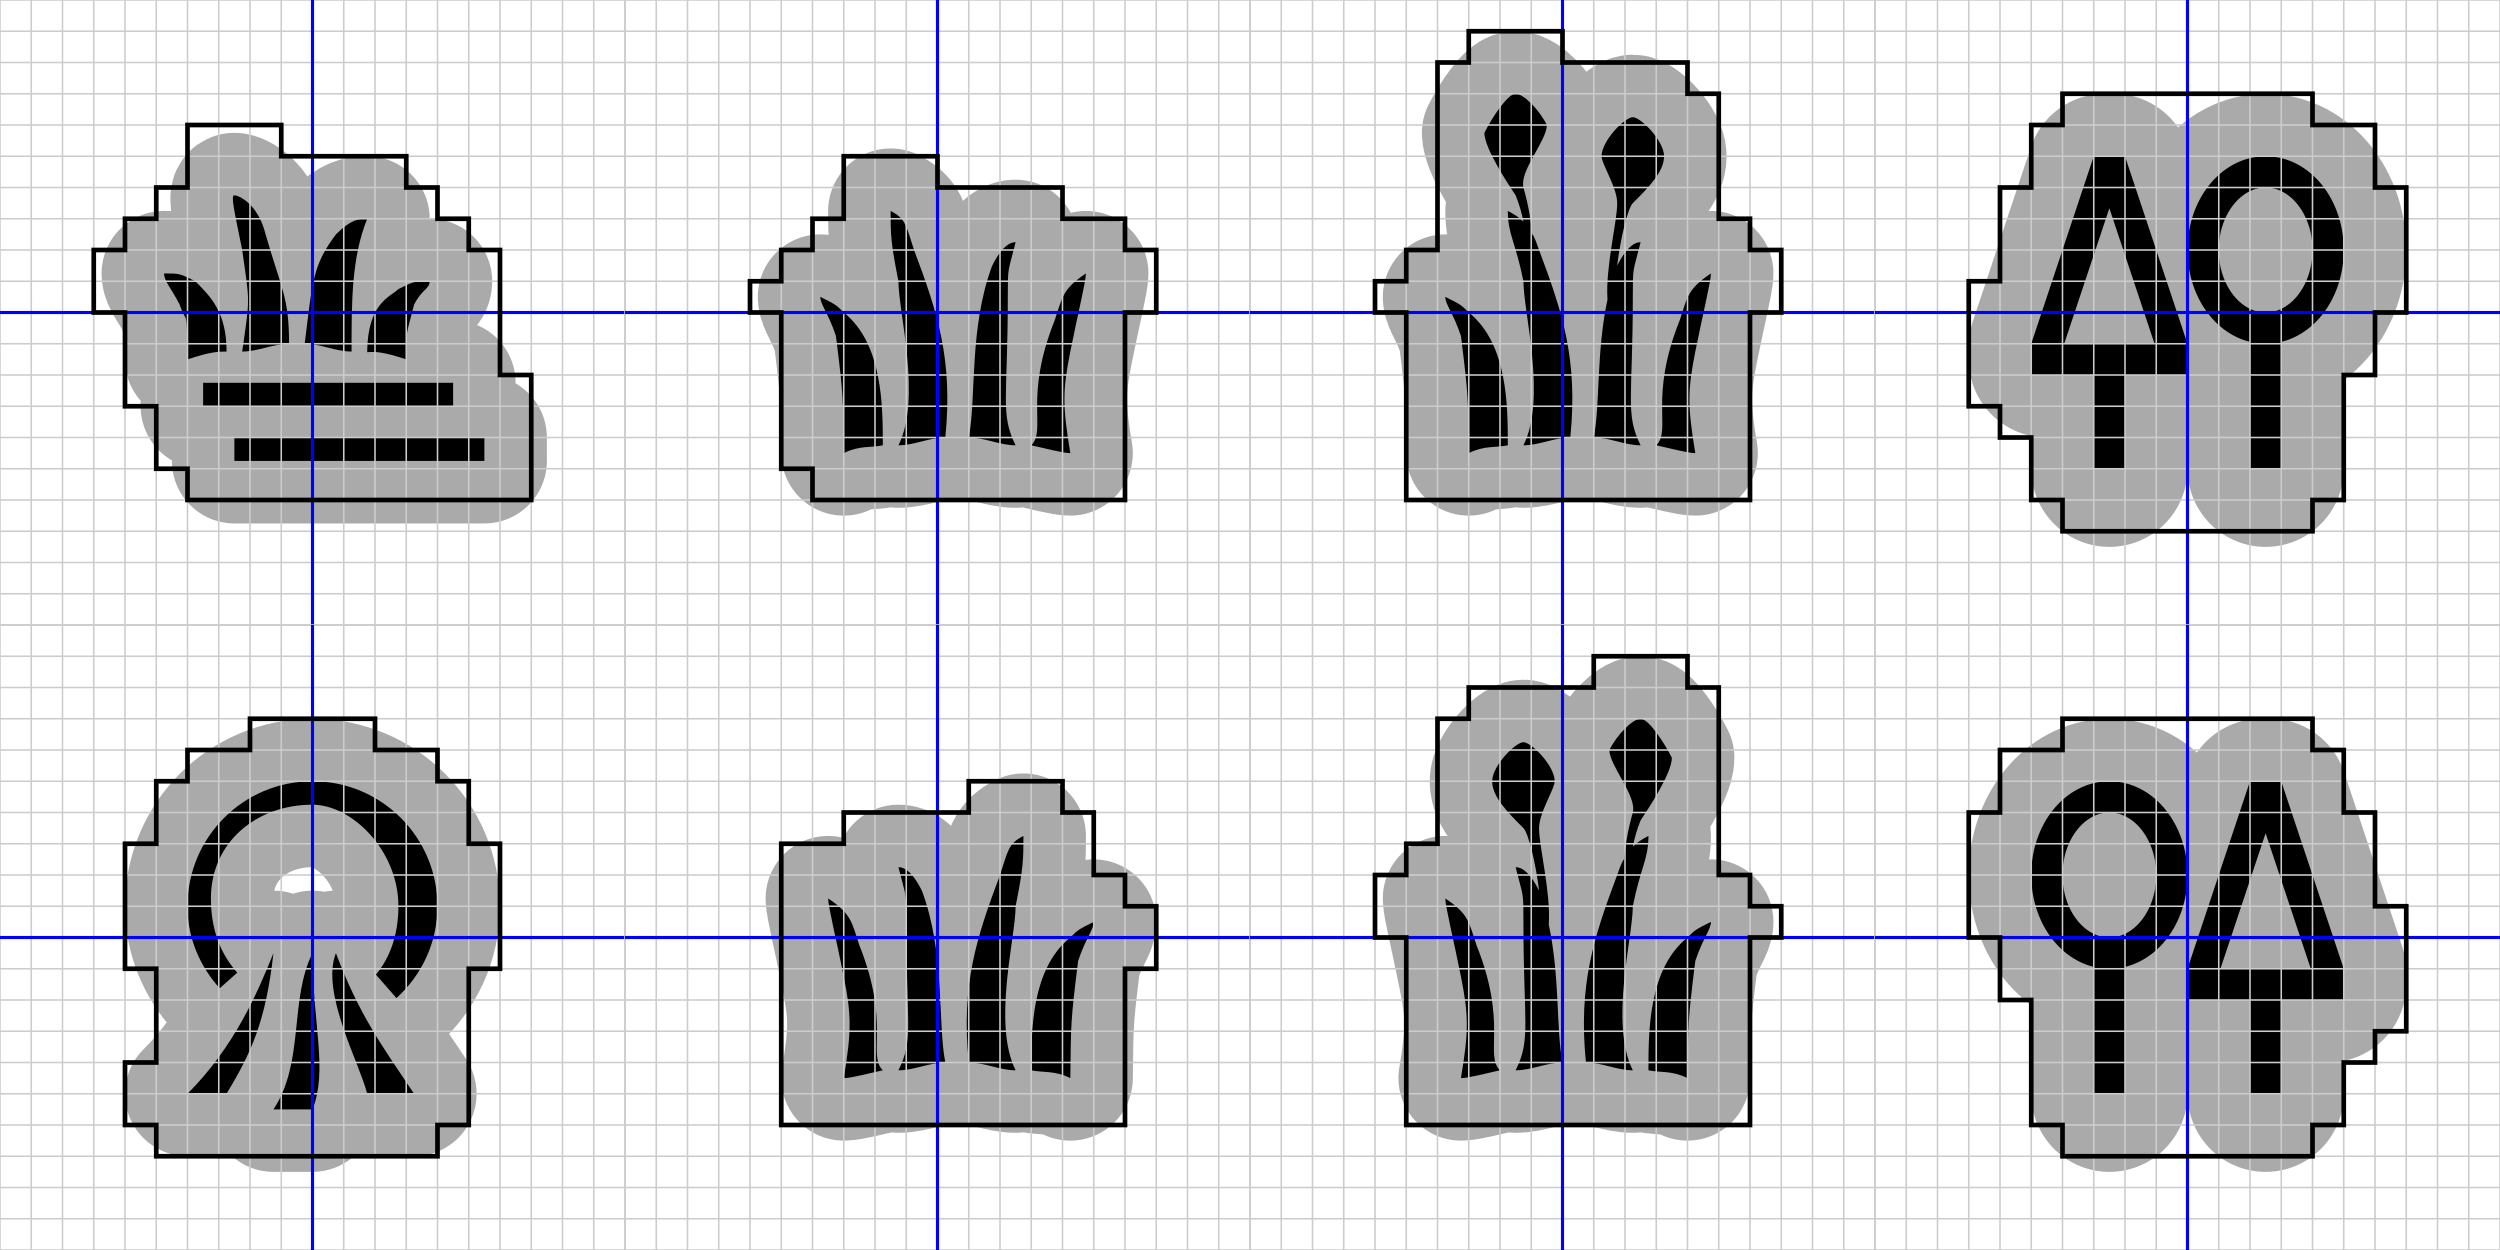
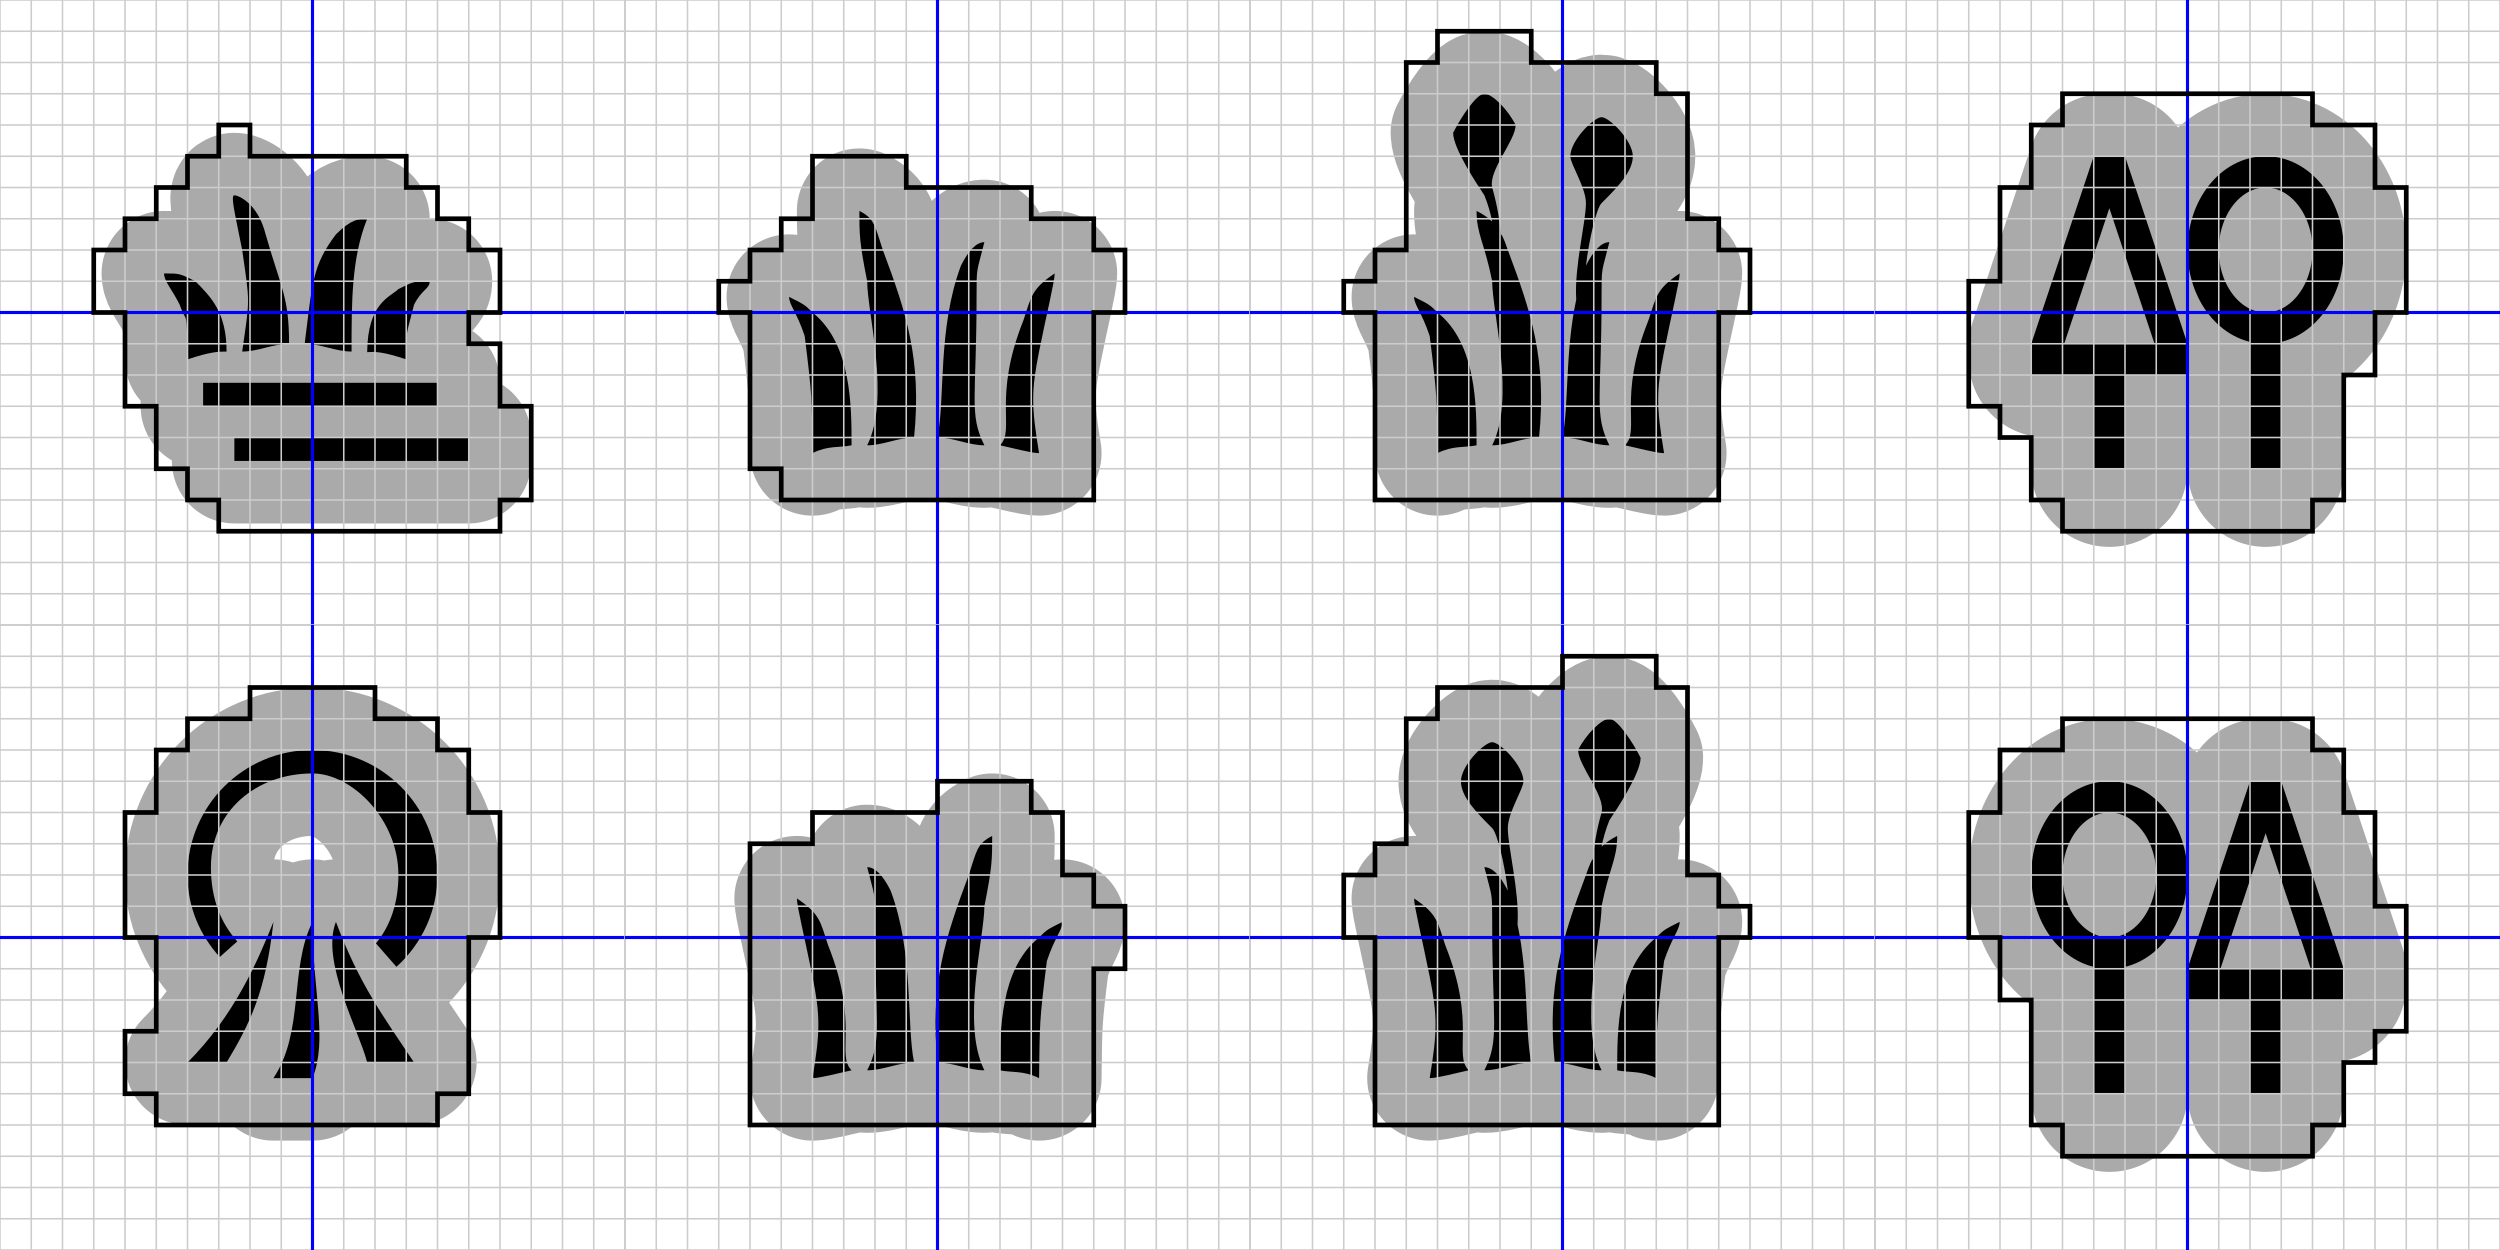
<svg xmlns="http://www.w3.org/2000/svg" xmlns:xlink="http://www.w3.org/1999/xlink" width="800" height="400" viewBox="0 0 80 40">
  <defs>
    <g id="grid">
      <path d="m-10,-10 v20 m1,0 v-20 m1,0 v20 m1,0 v-20 m1,0 v20 m1,0 v-20 m1,0 v20 m1,0 v-20 m1,0 v20 m1,0 v-20 m1,0 v20 m1,0 v-20 m1,0 v20 m1,0 v-20 m1,0 v20 m1,0 v-20 m1,0 v20 m1,0 v-20 m1,0 v20 m1,0 v-20 m1,0 v20" stroke-width=".05" stroke="#ccc" fill="none" />
      <path d="m-10,-10 h20 m0,1 h-20 m0,1 h20 m0,1 h-20 m0,1 h20 m0,1 h-20 m0,1 h20 m0,1 h-20 m0,1 h20 m0,1 h-20 m0,1 h20 m0,1 h-20 m0,1 h20 m0,1 h-20 m0,1 h20 m0,1 h-20 m0,1 h20 m0,1 h-20 m0,1 h20 m0,1 h-20 m0,1 h20" stroke-width=".05" stroke="#ccc" fill="none" />
      <path d="m0,-10 v20 m-10,-10 h20" stroke-width=".1" stroke="blue" fill="none" />
    </g>
  </defs>
  <g id="bog" transform="translate(10,10)">
-     <path d="m-3.5,2.25 h8 v0.75 h-8 z m1,1.75 h8 v0.75 h-8 z m-2.25,-5.25 c0,.25 .25,.5 .5,1 .236,.7 .225,-.01 .25,1.75 .75,-.25 1,-.25 1.25,-.25 0,-1.25 -.5,-1.75 -1,-2.25 -.5,-.25 -.5,-.25 -1,-.25 z m2.25,-2.5 c-0.125,0 0,.5 .25,1.75 .25,1.75 .25,1.5 0,3.25 .5,0 1,-.25 1.5,-.25 0,-1.5 -.25,-1.75 -.75,-3.5 -.25,-1 -.875,-1.25 -1,-1.25 z m4.25,.75 c-0.25,0 -.5,0 -1,.5 -.75,1 -.75,1.5 -1,3.5 .5,0 1,.25 1.5,.25 -.001,-1.62 0,-3 .5,-4.25 z m2,2 c0,.25 -.25,.25 -.5,.75 -.25,1 -.25,.75 -.25,1.75 -.75,-.25 -1,-.25 -1.25,-.23 .011,-1.59 .75,-1.77 1,-2.02 .5,-.25 .5,-.25 1,-.25 z" stroke="#aaa" stroke-width="4" stroke-linejoin="round" />
-     <path d="m-3.5,2.25 h8 v0.75 h-8 z m1,1.75 h8 v0.75 h-8 z m-2.25,-5.25 c0,.25 .25,.5 .5,1 .236,.7 .225,-.01 .25,1.75 .75,-.25 1,-.25 1.25,-.25 0,-1.25 -.5,-1.75 -1,-2.25 -.5,-.25 -.5,-.25 -1,-.25 z m2.25,-2.5 c-0.125,0 0,.5 .25,1.75 .25,1.75 .25,1.5 0,3.25 .5,0 1,-.25 1.5,-.25 0,-1.5 -.25,-1.75 -.75,-3.5 -.25,-1 -.875,-1.25 -1,-1.25 z m4.25,.75 c-0.25,0 -.5,0 -1,.5 -.75,1 -.75,1.5 -1,3.5 .5,0 1,.25 1.5,.25 -.001,-1.62 0,-3 .5,-4.25 z m2,2 c0,.25 -.25,.25 -.5,.75 -.25,1 -.25,.75 -.25,1.75 -.75,-.25 -1,-.25 -1.25,-.23 .011,-1.59 .75,-1.77 1,-2.02 .5,-.25 .5,-.25 1,-.25 z" />
+     <path d="m-3.5,2.25 h7.5 v0.75 h-7.5 z m1,1.75 h7.5 v0.75 h-7.5 z m-2.25,-5.25 c0,.25 .25,.5 .5,1 .236,.7 .225,-.01 .25,1.75 .75,-.25 1,-.25 1.25,-.25 0,-1.25 -.5,-1.75 -1,-2.25 -.5,-.25 -.5,-.25 -1,-.25 z m2.25,-2.5 c-0.125,0 0,.5 .25,1.75 .25,1.75 .25,1.5 0,3.25 .5,0 1,-.25 1.5,-.25 0,-1.5 -.25,-1.75 -.75,-3.5 -.25,-1 -.875,-1.25 -1,-1.25 z m4.25,.75 c-0.25,0 -.5,0 -1,.5 -.75,1 -.75,1.5 -1,3.5 .5,0 1,.25 1.5,.25 -.001,-1.62 0,-3 .5,-4.25 z m2,2 c0,.25 -.25,.25 -.5,.75 -.25,1 -.25,.75 -.25,1.75 -.75,-.25 -1,-.25 -1.25,-.23 .011,-1.59 .75,-1.77 1,-2.02 .5,-.25 .5,-.25 1,-.25 z" stroke="#aaa" stroke-width="4" stroke-linejoin="round" />
+     <path d="m-3.5,2.25 h7.5 v0.75 h-7.5 z m1,1.75 h7.5 v0.75 h-7.5 z m-2.25,-5.25 c0,.25 .25,.5 .5,1 .236,.7 .225,-.01 .25,1.75 .75,-.25 1,-.25 1.25,-.25 0,-1.25 -.5,-1.75 -1,-2.25 -.5,-.25 -.5,-.25 -1,-.25 z m2.25,-2.5 c-0.125,0 0,.5 .25,1.75 .25,1.75 .25,1.5 0,3.25 .5,0 1,-.25 1.5,-.25 0,-1.5 -.25,-1.75 -.75,-3.5 -.25,-1 -.875,-1.25 -1,-1.25 z m4.25,.75 c-0.25,0 -.5,0 -1,.5 -.75,1 -.75,1.5 -1,3.5 .5,0 1,.25 1.5,.25 -.001,-1.62 0,-3 .5,-4.25 z m2,2 c0,.25 -.25,.25 -.5,.75 -.25,1 -.25,.75 -.25,1.75 -.75,-.25 -1,-.25 -1.25,-.23 .011,-1.59 .75,-1.77 1,-2.02 .5,-.25 .5,-.25 1,-.25 z" />
    <use xlink:href="#grid" />
-     <path d="m-1,-6 v1 h4 v1 h1 v1 h1 v1 h1 v4 h1 v4 h-11 v-1 h-1 v-2 h-1 v-3 h-1 v-2 h1 v-1 h1 v-1 h1 v-2 z" stroke="black" stroke-width=".15" fill="none" />
+     <path d="m-2,-6 v1 h5 v1 h1 v1 h1 v1 h1 v2 h-1 v1 h1 v2 h1 v3 h-1 v1 h-9 v-1 h-1 v-1 h-1 v-2 h-1 v-3 h-1 v-2 h1 v-1 h1 v-1 h1 v-1 h1 v-1 z" stroke="black" stroke-width=".15" fill="none" />
  </g>
  <g id="mangrove" transform="translate(10,30)">
-     <path d="m0,-5 c-2.209,0 -4,1.791 -4,4 0,1.025 .398,1.924 1.031,2.625 l0.562,-.5 c-0.516,-.577 -.844,-1.347 -.844,-2.375 0,-1.795 1.455,-3 3.25,-3 1.25,0 2.75,1.455 2.75,3.25 0,.872 -.25,1.624 -.719,2.188 l0.656,.75 c0.801,-.724 1.312,-1.769 1.312,-2.938 0,-2.209 -1.791,-4 -4,-4 z m-1.25,5.5 c-0.25,2.25 -.75,3.25 -1.5,4.5 h-1.25 c1.5,-1.5 2.25,-3.25 2.75,-4.5 z m1.25,0 c0,2.25 .5,3.75 0,5 h-1.25 c1,-1.5 .5,-3.5 1.25,-5 z m0.75,0 c0.75,2 1.5,3 2.5,4.5 h-1.5 c-0.25,-1 -1.5,-3.25 -1,-4.5 z" stroke="#aaa" stroke-width="4" stroke-linejoin="round" />
-     <path d="m0,-5 c-2.209,0 -4,1.791 -4,4 0,1.025 .398,1.924 1.031,2.625 l0.562,-.5 c-0.516,-.577 -.844,-1.347 -.844,-2.375 0,-1.795 1.455,-3 3.25,-3 1.25,0 2.75,1.455 2.75,3.25 0,.872 -.25,1.624 -.719,2.188 l0.656,.75 c0.801,-.724 1.312,-1.769 1.312,-2.938 0,-2.209 -1.791,-4 -4,-4 z m-1.25,5.5 c-0.25,2.25 -.75,3.25 -1.5,4.5 h-1.25 c1.5,-1.5 2.25,-3.25 2.75,-4.5 z m1.25,0 c0,2.25 .5,3.75 0,5 h-1.25 c1,-1.5 .5,-3.5 1.25,-5 z m0.75,0 c0.75,2 1.5,3 2.5,4.5 h-1.5 c-0.25,-1 -1.5,-3.25 -1,-4.5 z" />
+     <path d="m0,-6 c-2.209,0 -4,1.791 -4,4 0,1.025 .398,1.924 1.031,2.625 l0.562,-.5 c-0.516,-.577 -.844,-1.347 -.844,-2.375 0,-1.795 1.455,-3 3.25,-3 1.25,0 2.75,1.455 2.75,3.25 0,.872 -.25,1.624 -.719,2.188 l0.656,.75 c0.801,-.724 1.312,-1.769 1.312,-2.938 0,-2.209 -1.791,-4 -4,-4 z m-1.25,5.5 c-0.25,2.25 -.75,3.25 -1.5,4.5 h-1.25 c1.5,-1.5 2.25,-3.25 2.75,-4.5 z m1.25,0 c0,2.25 .5,3.75 0,5 h-1.25 c1,-1.5 .5,-3.5 1.25,-5 z m0.75,0 c0.75,2 1.5,3 2.5,4.5 h-1.5 c-0.25,-1 -1.5,-3.25 -1,-4.5 z" stroke="#aaa" stroke-width="4" stroke-linejoin="round" />
+     <path d="m0,-6 c-2.209,0 -4,1.791 -4,4 0,1.025 .398,1.924 1.031,2.625 l0.562,-.5 c-0.516,-.577 -.844,-1.347 -.844,-2.375 0,-1.795 1.455,-3 3.25,-3 1.25,0 2.75,1.455 2.75,3.25 0,.872 -.25,1.624 -.719,2.188 l0.656,.75 c0.801,-.724 1.312,-1.769 1.312,-2.938 0,-2.209 -1.791,-4 -4,-4 z m-1.25,5.5 c-0.25,2.25 -.75,3.25 -1.5,4.5 h-1.25 c1.5,-1.5 2.25,-3.25 2.75,-4.5 z m1.25,0 c0,2.25 .5,3.75 0,5 h-1.25 c1,-1.5 .5,-3.5 1.25,-5 z m0.75,0 c0.75,2 1.5,3 2.5,4.5 h-1.5 c-0.25,-1 -1.5,-3.25 -1,-4.5 z" />
    <use xlink:href="#grid" />
-     <path d="m2,-7 v1 h2 v1 h1 v2 h1 v4 h-1 v5 h-1 v1 h-9 v-1 h-1 v-2 h1 v-3 h-1 v-4 h1 v-2 h1 v-1 h2 v-1 z" stroke="black" stroke-width=".15" fill="none" />
+     <path d="m2,-8 v1 h2 v1 h1 v2 h1 v4 h-1 v5 h-1 v1 h-9 v-1 h-1 v-2 h1 v-3 h-1 v-4 h1 v-2 h1 v-1 h2 v-1 z" stroke="black" stroke-width=".15" fill="none" />
  </g>
  <g id="marsh1" transform="translate(30,10)">
-     <path d="m4.75,-1.25 c0,.25 -.25,1.25 -.5,2.5 s-.25,1.75 0,3.25 c-.25,0 -.866,-.17 -1.25,-.25 .5,-.5 -.25,-1.5 .75,-4 .25,-.75 .25,-1 1,-1.5 z m-8.5,.75 c0,.25 .25,.5 .5,1.25 .25,2 .225,1.99 .25,3.75 .5,-.25 .866,-.17 1.25,-.25 0,-1.25 0,-3.25 -1.25,-4.25 -.25,-.25 -.25,-.25 -.75,-.5 z m6.25,-1.75 c-.25,0 -.5,.25 -.75,.75 -.75,2 -.5,4.25 -.75,5.5 .5,0 1,.25 1.5,.25 -.5,-1 -.25,-1.5 -.25,-4.75 0,-1 0,-.75 .25,-1.75 z m-4,-1 c0,.75 0,1 .25,2.25 0,1 .75,3.75 0,5.25 .5,0 1,-.25 1.5,-.25 .25,-2.5 -.25,-4 -1,-6 -.25,-.75 -.25,-1 -.75,-1.25 z" stroke="#aaa" stroke-width="4" stroke-linejoin="round" />
-     <path d="m4.75,-1.25 c0,.25 -.25,1.25 -.5,2.5 s-.25,1.75 0,3.25 c-.25,0 -.866,-.17 -1.25,-.25 .5,-.5 -.25,-1.5 .75,-4 .25,-.75 .25,-1 1,-1.5 z m-8.5,.75 c0,.25 .25,.5 .5,1.25 .25,2 .225,1.99 .25,3.75 .5,-.25 .866,-.17 1.25,-.25 0,-1.25 0,-3.25 -1.25,-4.25 -.25,-.25 -.25,-.25 -.75,-.5 z m6.25,-1.75 c-.25,0 -.5,.25 -.75,.75 -.75,2 -.5,4.25 -.75,5.5 .5,0 1,.25 1.5,.25 -.5,-1 -.25,-1.5 -.25,-4.75 0,-1 0,-.75 .25,-1.75 z m-4,-1 c0,.75 0,1 .25,2.25 0,1 .75,3.75 0,5.25 .5,0 1,-.25 1.5,-.25 .25,-2.5 -.25,-4 -1,-6 -.25,-.75 -.25,-1 -.75,-1.25 z" />
+     <path d="m3.75,-1.25 c0,.25 -.25,1.25 -.5,2.5 s-.25,1.75 0,3.25 c-.25,0 -.866,-.17 -1.25,-.25 .5,-.5 -.25,-1.5 .75,-4 .25,-.75 .25,-1 1,-1.5 z m-8.5,.75 c0,.25 .25,.5 .5,1.25 .25,2 .225,1.99 .25,3.75 .5,-.25 .866,-.17 1.25,-.25 0,-1.25 0,-3.25 -1.25,-4.25 -.25,-.25 -.25,-.25 -.75,-.5 z m6.25,-1.75 c-.25,0 -.5,.25 -.75,.75 -.75,2 -.5,4.25 -.75,5.5 .5,0 1,.25 1.5,.25 -.5,-1 -.25,-1.5 -.25,-4.75 0,-1 0,-.75 .25,-1.75 z m-4,-1 c0,.75 0,1 .25,2.25 0,1 .75,3.75 0,5.25 .5,0 1,-.25 1.5,-.25 .25,-2.5 -.25,-4 -1,-6 -.25,-.75 -.25,-1 -.75,-1.25 z" stroke="#aaa" stroke-width="4" stroke-linejoin="round" />
+     <path d="m3.75,-1.25 c0,.25 -.25,1.25 -.5,2.5 s-.25,1.75 0,3.25 c-.25,0 -.866,-.17 -1.25,-.25 .5,-.5 -.25,-1.5 .75,-4 .25,-.75 .25,-1 1,-1.5 z m-8.5,.75 c0,.25 .25,.5 .5,1.25 .25,2 .225,1.99 .25,3.75 .5,-.25 .866,-.17 1.25,-.25 0,-1.25 0,-3.25 -1.25,-4.25 -.25,-.25 -.25,-.25 -.75,-.5 z m6.25,-1.75 c-.25,0 -.5,.25 -.75,.75 -.75,2 -.5,4.25 -.75,5.5 .5,0 1,.25 1.5,.25 -.5,-1 -.25,-1.5 -.25,-4.75 0,-1 0,-.75 .25,-1.75 z m-4,-1 c0,.75 0,1 .25,2.25 0,1 .75,3.75 0,5.25 .5,0 1,-.25 1.5,-.25 .25,-2.5 -.25,-4 -1,-6 -.25,-.75 -.25,-1 -.75,-1.25 z" />
    <use xlink:href="#grid" />
-     <path d="m0,-5 v1 h4 v1 h2 v1 h1 v2 h-1 v6 h-10 v-1 h-1 v-5 h-1 v-1 h1 v-1 h1 v-1 h1 v-2 z" stroke="black" stroke-width=".15" fill="none" />
+     <path d="m-1,-5 v1 h4 v1 h2 v1 h1 v2 h-1 v6 h-10 v-1 h-1 v-5 h-1 v-1 h1 v-1 h1 v-1 h1 v-2 z" stroke="black" stroke-width=".15" fill="none" />
  </g>
  <g id="marsh2" transform="translate(30,30)">
-     <path d="m-3.5,-1.25 c0,.25 .25,1.25 .5,2.5 s.25,1.75 0,3.25 c.25,0 .866,-.17 1.25,-.25 -.5,-.5 .25,-1.5 -.75,-4 -.25,-.75 -.25,-1 -1,-1.5 z m8.5,.75 c0,.25 -.25,.5 -.5,1.25 -.25,2 -.225,1.99 -.25,3.75 -.5,-.25 -.866,-.17 -1.25,-.25 0,-1.25 0,-3.25 1.25,-4.25 .25,-.25 .25,-.25 .75,-.5 z m-6.25,-1.75 c.25,0 .5,.25 .75,.75 .75,2 .5,4.25 .75,5.5 -.5,0 -1,.25 -1.5,.25 .5,-1 .25,-1.5 .25,-4.75 0,-1 0,-.75 -.25,-1.75 z m4,-1 c0,.75 0,1 -.25,2.25 0,1 -.75,3.75 0,5.25 -.5,0 -1,-.25 -1.5,-.25 -.25,-2.5 .25,-4 1,-6 .25,-.75 .25,-1 .75,-1.25 z" stroke="#aaa" stroke-width="4" stroke-linejoin="round" />
-     <path d="m-3.5,-1.25 c0,.25 .25,1.25 .5,2.5 s.25,1.75 0,3.25 c.25,0 .866,-.17 1.25,-.25 -.5,-.5 .25,-1.5 -.75,-4 -.25,-.75 -.25,-1 -1,-1.5 z m8.5,.75 c0,.25 -.25,.5 -.5,1.25 -.25,2 -.225,1.99 -.25,3.75 -.5,-.25 -.866,-.17 -1.25,-.25 0,-1.25 0,-3.25 1.25,-4.25 .25,-.25 .25,-.25 .75,-.5 z m-6.25,-1.75 c.25,0 .5,.25 .75,.75 .75,2 .5,4.25 .75,5.5 -.5,0 -1,.25 -1.5,.25 .5,-1 .25,-1.5 .25,-4.75 0,-1 0,-.75 -.25,-1.75 z m4,-1 c0,.75 0,1 -.25,2.25 0,1 -.75,3.75 0,5.25 -.5,0 -1,-.25 -1.5,-.25 -.25,-2.5 .25,-4 1,-6 .25,-.75 .25,-1 .75,-1.25 z" />
+     <path d="m-4.5,-1.25 c0,.25 .25,1.25 .5,2.5 s.25,1.75 0,3.25 c.25,0 .866,-.17 1.25,-.25 -.5,-.5 .25,-1.5 -.75,-4 -.25,-.75 -.25,-1 -1,-1.5 z m8.5,.75 c0,.25 -.25,.5 -.5,1.25 -.25,2 -.225,1.99 -.25,3.75 -.5,-.25 -.866,-.17 -1.25,-.25 0,-1.25 0,-3.25 1.25,-4.25 .25,-.25 .25,-.25 .75,-.5 z m-6.25,-1.75 c.25,0 .5,.25 .75,.75 .75,2 .5,4.25 .75,5.5 -.5,0 -1,.25 -1.5,.25 .5,-1 .25,-1.5 .25,-4.75 0,-1 0,-.75 -.25,-1.75 z m4,-1 c0,.75 0,1 -.25,2.25 0,1 -.75,3.75 0,5.25 -.5,0 -1,-.25 -1.5,-.25 -.25,-2.5 .25,-4 1,-6 .25,-.75 .25,-1 .75,-1.25 z" stroke="#aaa" stroke-width="4" stroke-linejoin="round" />
+     <path d="m-4.5,-1.25 c0,.25 .25,1.25 .5,2.5 s.25,1.75 0,3.25 c.25,0 .866,-.17 1.25,-.25 -.5,-.5 .25,-1.5 -.75,-4 -.25,-.75 -.25,-1 -1,-1.5 z m8.5,.75 c0,.25 -.25,.5 -.5,1.25 -.25,2 -.225,1.99 -.25,3.75 -.5,-.25 -.866,-.17 -1.25,-.25 0,-1.25 0,-3.25 1.25,-4.25 .25,-.25 .25,-.25 .75,-.5 z m-6.25,-1.75 c.25,0 .5,.25 .75,.75 .75,2 .5,4.25 .75,5.5 -.5,0 -1,.25 -1.5,.25 .5,-1 .25,-1.5 .25,-4.75 0,-1 0,-.75 -.25,-1.75 z m4,-1 c0,.75 0,1 -.25,2.25 0,1 -.75,3.75 0,5.25 -.5,0 -1,-.25 -1.5,-.25 -.25,-2.5 .25,-4 1,-6 .25,-.75 .25,-1 .75,-1.25 z" />
    <use xlink:href="#grid" />
-     <path d="m4,-5 v1 h1 v2 h1 v1 h1 v2 h-1 v5 h-11 v-9 h2 v-1 h4 v-1 z" stroke="black" stroke-width=".15" fill="none" />
+     <path d="m3,-5 v1 h1 v2 h1 v1 h1 v2 h-1 v5 h-11 v-9 h2 v-1 h4 v-1 z" stroke="black" stroke-width=".15" fill="none" />
  </g>
  <g id="reed1" transform="translate(50,10)">
-     <path d="m-1.5,-7 c-.25,0 -.75,.75 -1,1.25 0,.5 .778,1.667 1,2 .121,.302 .199,.579 .25,.844 -.137,-.135 -.297,-.242 -.5,-.344 0,.75 .25,1 .5,2.25 0,1 .75,3.75 0,5.25 .5,0 1,-.25 1.5,-.25 .25,-2.5 -.25,-4 -1,-6 -.062,-.188 -.121,-.336 -.188,-.469 -.007,-.014 -.024,-.018 -.031,-.031 -.044,-.412 -.101,-.869 -.281,-1.5 -.133,-.534 .75,-1.5 .75,-2 -.25,-.5 -.75,-1 -1,-1 z m3.75,.75 c-.25,0 -1,.75 -1,1.25 0,.25 .5,1 .5,1.5 0,.604 -.375,2.04 -.312,3.062 .001,.01 -.001,.021 0,.031 -.36,1.681 -.232,3.381 -.438,4.407 .5,0 1,.25 1.5,.25 -.5,-1 -.25,-1.5 -.25,-4.75 0,-1 0,-.75 .25,-1.75 -.25,0 -.5,.25 -.75,.75 .104,-.877 .342,-1.842 .5,-2 .5,-.5 1,-1 1,-1.5 s-.75,-1.25 -1,-1.25 z m-6,5.75 c0,.25 .25,.5 .5,1.25 .25,2 .225,1.99 .25,3.75 .5,-.25 .866,-.17 1.25,-.25 0,-1.25 0,-3.25 -1.25,-4.25 -.25,-.25 -.25,-.25 -.75,-.5z m8.5,-.75 c0,.25 -.25,1.25 -.5,2.5 s-.25,1.75 0,3.25 c-.25,0 -.866,-.17 -1.25,-.25 .5,-.5 -.25,-1.5 .75,-4 .25,-.75 .25,-1 1,-1.5 z" stroke="#aaa" stroke-width="4" stroke-linejoin="round" />
-     <path d="m-1.5,-7 c-.25,0 -.75,.75 -1,1.25 0,.5 .778,1.667 1,2 .121,.302 .199,.579 .25,.844 -.137,-.135 -.297,-.242 -.5,-.344 0,.75 .25,1 .5,2.25 0,1 .75,3.75 0,5.25 .5,0 1,-.25 1.5,-.25 .25,-2.5 -.25,-4 -1,-6 -.062,-.188 -.121,-.336 -.188,-.469 -.007,-.014 -.024,-.018 -.031,-.031 -.044,-.412 -.101,-.869 -.281,-1.5 -.133,-.534 .75,-1.5 .75,-2 -.25,-.5 -.75,-1 -1,-1 z m3.75,.75 c-.25,0 -1,.75 -1,1.25 0,.25 .5,1 .5,1.5 0,.604 -.375,2.04 -.312,3.062 .001,.01 -.001,.021 0,.031 -.36,1.681 -.232,3.381 -.438,4.407 .5,0 1,.25 1.5,.25 -.5,-1 -.25,-1.5 -.25,-4.75 0,-1 0,-.75 .25,-1.75 -.25,0 -.5,.25 -.75,.75 .104,-.877 .342,-1.842 .5,-2 .5,-.5 1,-1 1,-1.5 s-.75,-1.25 -1,-1.25 z m-6,5.75 c0,.25 .25,.5 .5,1.25 .25,2 .225,1.99 .25,3.75 .5,-.25 .866,-.17 1.25,-.25 0,-1.25 0,-3.25 -1.25,-4.25 -.25,-.25 -.25,-.25 -.75,-.5z m8.5,-.75 c0,.25 -.25,1.25 -.5,2.5 s-.25,1.75 0,3.25 c-.25,0 -.866,-.17 -1.25,-.25 .5,-.5 -.25,-1.5 .75,-4 .25,-.75 .25,-1 1,-1.5 z" />
+     <path d="m-2.5,-7 c-.25,0 -.75,.75 -1,1.25 0,.5 .778,1.667 1,2 .121,.302 .199,.579 .25,.844 -.137,-.135 -.297,-.242 -.5,-.344 0,.75 .25,1 .5,2.25 0,1 .75,3.75 0,5.25 .5,0 1,-.25 1.5,-.25 .25,-2.5 -.25,-4 -1,-6 -.062,-.188 -.121,-.336 -.188,-.469 -.007,-.014 -.024,-.018 -.031,-.031 -.044,-.412 -.101,-.869 -.281,-1.5 -.133,-.534 .75,-1.5 .75,-2 -.25,-.5 -.75,-1 -1,-1 z m3.75,.75 c-.25,0 -1,.75 -1,1.25 0,.25 .5,1 .5,1.5 0,.604 -.375,2.04 -.312,3.062 .001,.01 -.001,.021 0,.031 -.36,1.681 -.232,3.381 -.438,4.407 .5,0 1,.25 1.5,.25 -.5,-1 -.25,-1.5 -.25,-4.75 0,-1 0,-.75 .25,-1.75 -.25,0 -.5,.25 -.75,.75 .104,-.877 .342,-1.842 .5,-2 .5,-.5 1,-1 1,-1.5 s-.75,-1.25 -1,-1.25 z m-6,5.75 c0,.25 .25,.5 .5,1.25 .25,2 .225,1.99 .25,3.75 .5,-.25 .866,-.17 1.25,-.25 0,-1.25 0,-3.25 -1.25,-4.25 -.25,-.25 -.25,-.25 -.75,-.5z m8.5,-.75 c0,.25 -.25,1.25 -.5,2.5 s-.25,1.75 0,3.25 c-.25,0 -.866,-.17 -1.25,-.25 .5,-.5 -.25,-1.5 .75,-4 .25,-.75 .25,-1 1,-1.5 z" stroke="#aaa" stroke-width="4" stroke-linejoin="round" />
+     <path d="m-2.5,-7 c-.25,0 -.75,.75 -1,1.25 0,.5 .778,1.667 1,2 .121,.302 .199,.579 .25,.844 -.137,-.135 -.297,-.242 -.5,-.344 0,.75 .25,1 .5,2.25 0,1 .75,3.75 0,5.25 .5,0 1,-.25 1.5,-.25 .25,-2.5 -.25,-4 -1,-6 -.062,-.188 -.121,-.336 -.188,-.469 -.007,-.014 -.024,-.018 -.031,-.031 -.044,-.412 -.101,-.869 -.281,-1.5 -.133,-.534 .75,-1.5 .75,-2 -.25,-.5 -.75,-1 -1,-1 z m3.75,.75 c-.25,0 -1,.75 -1,1.25 0,.25 .5,1 .5,1.5 0,.604 -.375,2.04 -.312,3.062 .001,.01 -.001,.021 0,.031 -.36,1.681 -.232,3.381 -.438,4.407 .5,0 1,.25 1.5,.25 -.5,-1 -.25,-1.5 -.25,-4.75 0,-1 0,-.75 .25,-1.75 -.25,0 -.5,.25 -.75,.75 .104,-.877 .342,-1.842 .5,-2 .5,-.5 1,-1 1,-1.5 s-.75,-1.25 -1,-1.25 z m-6,5.75 c0,.25 .25,.5 .5,1.25 .25,2 .225,1.99 .25,3.75 .5,-.25 .866,-.17 1.25,-.25 0,-1.25 0,-3.25 -1.25,-4.25 -.25,-.25 -.25,-.25 -.75,-.5z m8.5,-.75 c0,.25 -.25,1.25 -.5,2.5 s-.25,1.75 0,3.25 c-.25,0 -.866,-.17 -1.25,-.25 .5,-.5 -.25,-1.5 .75,-4 .25,-.75 .25,-1 1,-1.5 z" />
    <use xlink:href="#grid" />
-     <path d="m0,-9 v1 h4 v1 h1 v4 h1 v1 h1 v2 h-1 v6 h-11 v-6 h-1 v-1 h1 v-1 h1 v-6 h1 v-1 z" stroke="black" stroke-width=".15" fill="none" />
+     <path d="m-1,-9 v1 h4 v1 h1 v4 h1 v1 h1 v2 h-1 v6 h-11 v-6 h-1 v-1 h1 v-1 h1 v-6 h1 v-1 z" stroke="black" stroke-width=".15" fill="none" />
  </g>
  <g id="reed2" transform="translate(50,30)">
-     <path d="m2.5,-7 c.25,0 .75,.75 1,1.25 0,.5 -.778,1.667 -1,2 -.121,.302 -.199,.579 -.25,.844 .137,-.135 .297,-.242 .5,-.344 0,.75 -.25,1 -.5,2.25 0,1 -.75,3.75 0,5.25 -.5,0 -1,-.25 -1.5,-.25 -.25,-2.5 .25,-4 1,-6 .062,-.188 .121,-.336 .188,-.469 .007,-.014 .024,-.018 .031,-.031 .044,-.412 .101,-.869 .281,-1.5 .133,-.534 -.75,-1.5 -.75,-2 .25,-.5 .75,-1 1,-1 z m-3.75,.75 c.25,0 1,.75 1,1.25 0,.25 -.5,1 -.5,1.5 0,.604 .375,2.04 .312,3.062 .001,.01 .001,.021 0,.031 .36,1.681 .232,3.381 .438,4.407 -.5,0 -1,.25 -1.5,.25 .5,-1 .25,-1.5 .25,-4.75 0,-1 0,-.75 -.25,-1.75 .25,0 .5,.25 .75,.75 -.104,-.877 -.342,-1.842 -.5,-2 -.5,-.5 -1,-1 -1,-1.5 s.75,-1.25 1,-1.25 z m6,5.75 c0,.25 -.25,.5 -.5,1.25 -.25,2 -.225,1.99 -.25,3.75 -.5,-.25 -.866,-.17 -1.25,-.25 0,-1.25 0,-3.25 1.25,-4.25 .25,-.25 .25,-.25 .75,-.5 z m-8.5,-.75 c0,.25 .25,1.25 .5,2.5 s.25,1.75 0,3.25 c.25,0 .866,-.17 1.25,-.25 -.5,-.5 .25,-1.5 -.75,-4 -.25,-.75 -.25,-1 -1,-1.5 z" stroke="#aaa" stroke-width="4" stroke-linejoin="round" />
-     <path d="m2.5,-7 c.25,0 .75,.75 1,1.25 0,.5 -.778,1.667 -1,2 -.121,.302 -.199,.579 -.25,.844 .137,-.135 .297,-.242 .5,-.344 0,.75 -.25,1 -.5,2.25 0,1 -.75,3.75 0,5.25 -.5,0 -1,-.25 -1.5,-.25 -.25,-2.5 .25,-4 1,-6 .062,-.188 .121,-.336 .188,-.469 .007,-.014 .024,-.018 .031,-.031 .044,-.412 .101,-.869 .281,-1.5 .133,-.534 -.75,-1.5 -.75,-2 .25,-.5 .75,-1 1,-1 z m-3.75,.75 c.25,0 1,.75 1,1.25 0,.25 -.5,1 -.5,1.5 0,.604 .375,2.04 .312,3.062 .001,.01 .001,.021 0,.031 .36,1.681 .232,3.381 .438,4.407 -.5,0 -1,.25 -1.5,.25 .5,-1 .25,-1.5 .25,-4.75 0,-1 0,-.75 -.25,-1.75 .25,0 .5,.25 .75,.75 -.104,-.877 -.342,-1.842 -.5,-2 -.5,-.5 -1,-1 -1,-1.5 s.75,-1.25 1,-1.25 z m6,5.75 c0,.25 -.25,.5 -.5,1.25 -.25,2 -.225,1.99 -.25,3.75 -.5,-.25 -.866,-.17 -1.25,-.25 0,-1.25 0,-3.25 1.25,-4.25 .25,-.25 .25,-.25 .75,-.5 z m-8.5,-.75 c0,.25 .25,1.25 .5,2.5 s.25,1.75 0,3.25 c.25,0 .866,-.17 1.25,-.25 -.5,-.5 .25,-1.5 -.75,-4 -.25,-.75 -.25,-1 -1,-1.5 z" />
+     <path d="m1.5,-7 c.25,0 .75,.75 1,1.25 0,.5 -.778,1.667 -1,2 -.121,.302 -.199,.579 -.25,.844 .137,-.135 .297,-.242 .5,-.344 0,.75 -.25,1 -.5,2.25 0,1 -.75,3.75 0,5.25 -.5,0 -1,-.25 -1.5,-.25 -.25,-2.5 .25,-4 1,-6 .062,-.188 .121,-.336 .188,-.469 .007,-.014 .024,-.018 .031,-.031 .044,-.412 .101,-.869 .281,-1.5 .133,-.534 -.75,-1.5 -.75,-2 .25,-.5 .75,-1 1,-1 z m-3.75,.75 c.25,0 1,.75 1,1.25 0,.25 -.5,1 -.5,1.5 0,.604 .375,2.04 .312,3.062 .001,.01 .001,.021 0,.031 .36,1.681 .232,3.381 .438,4.407 -.5,0 -1,.25 -1.5,.25 .5,-1 .25,-1.5 .25,-4.75 0,-1 0,-.75 -.25,-1.75 .25,0 .5,.25 .75,.75 -.104,-.877 -.342,-1.842 -.5,-2 -.5,-.5 -1,-1 -1,-1.5 s.75,-1.25 1,-1.25 z m6,5.75 c0,.25 -.25,.5 -.5,1.25 -.25,2 -.225,1.99 -.25,3.75 -.5,-.25 -.866,-.17 -1.25,-.25 0,-1.25 0,-3.25 1.25,-4.25 .25,-.25 .25,-.25 .75,-.5 z m-8.5,-.75 c0,.25 .25,1.25 .5,2.5 s.25,1.75 0,3.25 c.25,0 .866,-.17 1.25,-.25 -.5,-.5 .25,-1.5 -.75,-4 -.25,-.75 -.25,-1 -1,-1.5 z" stroke="#aaa" stroke-width="4" stroke-linejoin="round" />
+     <path d="m1.5,-7 c.25,0 .75,.75 1,1.25 0,.5 -.778,1.667 -1,2 -.121,.302 -.199,.579 -.25,.844 .137,-.135 .297,-.242 .5,-.344 0,.75 -.25,1 -.5,2.25 0,1 -.75,3.75 0,5.25 -.5,0 -1,-.25 -1.5,-.25 -.25,-2.5 .25,-4 1,-6 .062,-.188 .121,-.336 .188,-.469 .007,-.014 .024,-.018 .031,-.031 .044,-.412 .101,-.869 .281,-1.5 .133,-.534 -.75,-1.5 -.75,-2 .25,-.5 .75,-1 1,-1 z m-3.75,.75 c.25,0 1,.75 1,1.25 0,.25 -.5,1 -.5,1.5 0,.604 .375,2.04 .312,3.062 .001,.01 .001,.021 0,.031 .36,1.681 .232,3.381 .438,4.407 -.5,0 -1,.25 -1.5,.25 .5,-1 .25,-1.5 .25,-4.75 0,-1 0,-.75 -.25,-1.75 .25,0 .5,.25 .75,.75 -.104,-.877 -.342,-1.842 -.5,-2 -.5,-.5 -1,-1 -1,-1.5 s.75,-1.25 1,-1.25 z m6,5.75 c0,.25 -.25,.5 -.5,1.25 -.25,2 -.225,1.99 -.25,3.75 -.5,-.25 -.866,-.17 -1.25,-.25 0,-1.25 0,-3.25 1.25,-4.25 .25,-.25 .25,-.25 .75,-.5 z m-8.5,-.75 c0,.25 .25,1.25 .5,2.5 s.25,1.75 0,3.25 c.25,0 .866,-.17 1.25,-.25 -.5,-.5 .25,-1.5 -.75,-4 -.25,-.75 -.25,-1 -1,-1.5 z" />
    <use xlink:href="#grid" />
-     <path d="m1,-9 v1 h-4 v1 h-1 v4 h-1 v1 h-1 v2 h1 v6 h11 v-6 h1 v-1 h-1 v-1 h-1 v-6 h-1 v-1 z" stroke="black" stroke-width=".15" fill="none" />
+     <path d="m0,-9 v1 h-4 v1 h-1 v4 h-1 v1 h-1 v2 h1 v6 h11 v-6 h1 v-1 h-1 v-1 h-1 v-6 h-1 v-1 z" stroke="black" stroke-width=".15" fill="none" />
  </g>
  <g id="swamp1" transform="translate(70,10)">
    <path d="m-2.5,5 v-3.5 m-2,0 v-.419 l1.86,-5.581 h.279 l1.86,5.581 v.419 z m7,3.5 v-4.5 a2,2.5 0 0 1 0,-5 2,2.5 0 0 1 0,5" stroke="#aaa" stroke-width="5" stroke-linejoin="round" stroke-linecap="round" />
    <path d="m-2.5,5 v-3.5 m-2,0 v-.419 l1.86,-5.581 h.279 l1.86,5.581 v.419 z m7,3.5 v-4.5 a2,2.5 0 0 1 0,-5 2,2.5 0 0 1 0,5" stroke-width="1" stroke="black" fill="none" />
    <use xlink:href="#grid" />
    <path d="m4,-7 v1 h2 v2 h1 v4 h-1 v2 h-1 v4 h-1 v1 h-8 v-1 h-1 v-2 h-1 v-1 h-1 v-4 h1 v-3 h1 v-2 h1 v-1 z" stroke="black" stroke-width=".15" fill="none" />
  </g>
  <g id="swamp2" transform="translate(70,30)">
    <path d="m2.5,5 v-3.5 m-2,0 v-.419 l1.86,-5.581 h.279 l1.86,5.581 v.419 z m-3,3.5 v-4.5 a2,2.5 0 0 1 0,-5 2,2.5 0 0 1 0,5" stroke="#aaa" stroke-width="5" stroke-linejoin="round" stroke-linecap="round" />
    <path d="m2.5,5 v-3.5 m-2,0 v-.419 l1.86,-5.581 h.279 l1.86,5.581 v.419 z m-3,3.5 v-4.5 a2,2.5 0 0 1 0,-5 2,2.5 0 0 1 0,5" stroke-width="1" stroke="black" fill="none" />
    <use xlink:href="#grid" />
    <path d="m-4,-7 v1 h-2 v2 h-1 v4 h1 v2 h1 v4 h1 v1 h8 v-1 h1 v-2 h1 v-1 h1 v-4 h-1 v-3 h-1 v-2 h-1 v-1 z" stroke="black" stroke-width=".15" fill="none" />
  </g>
</svg>
